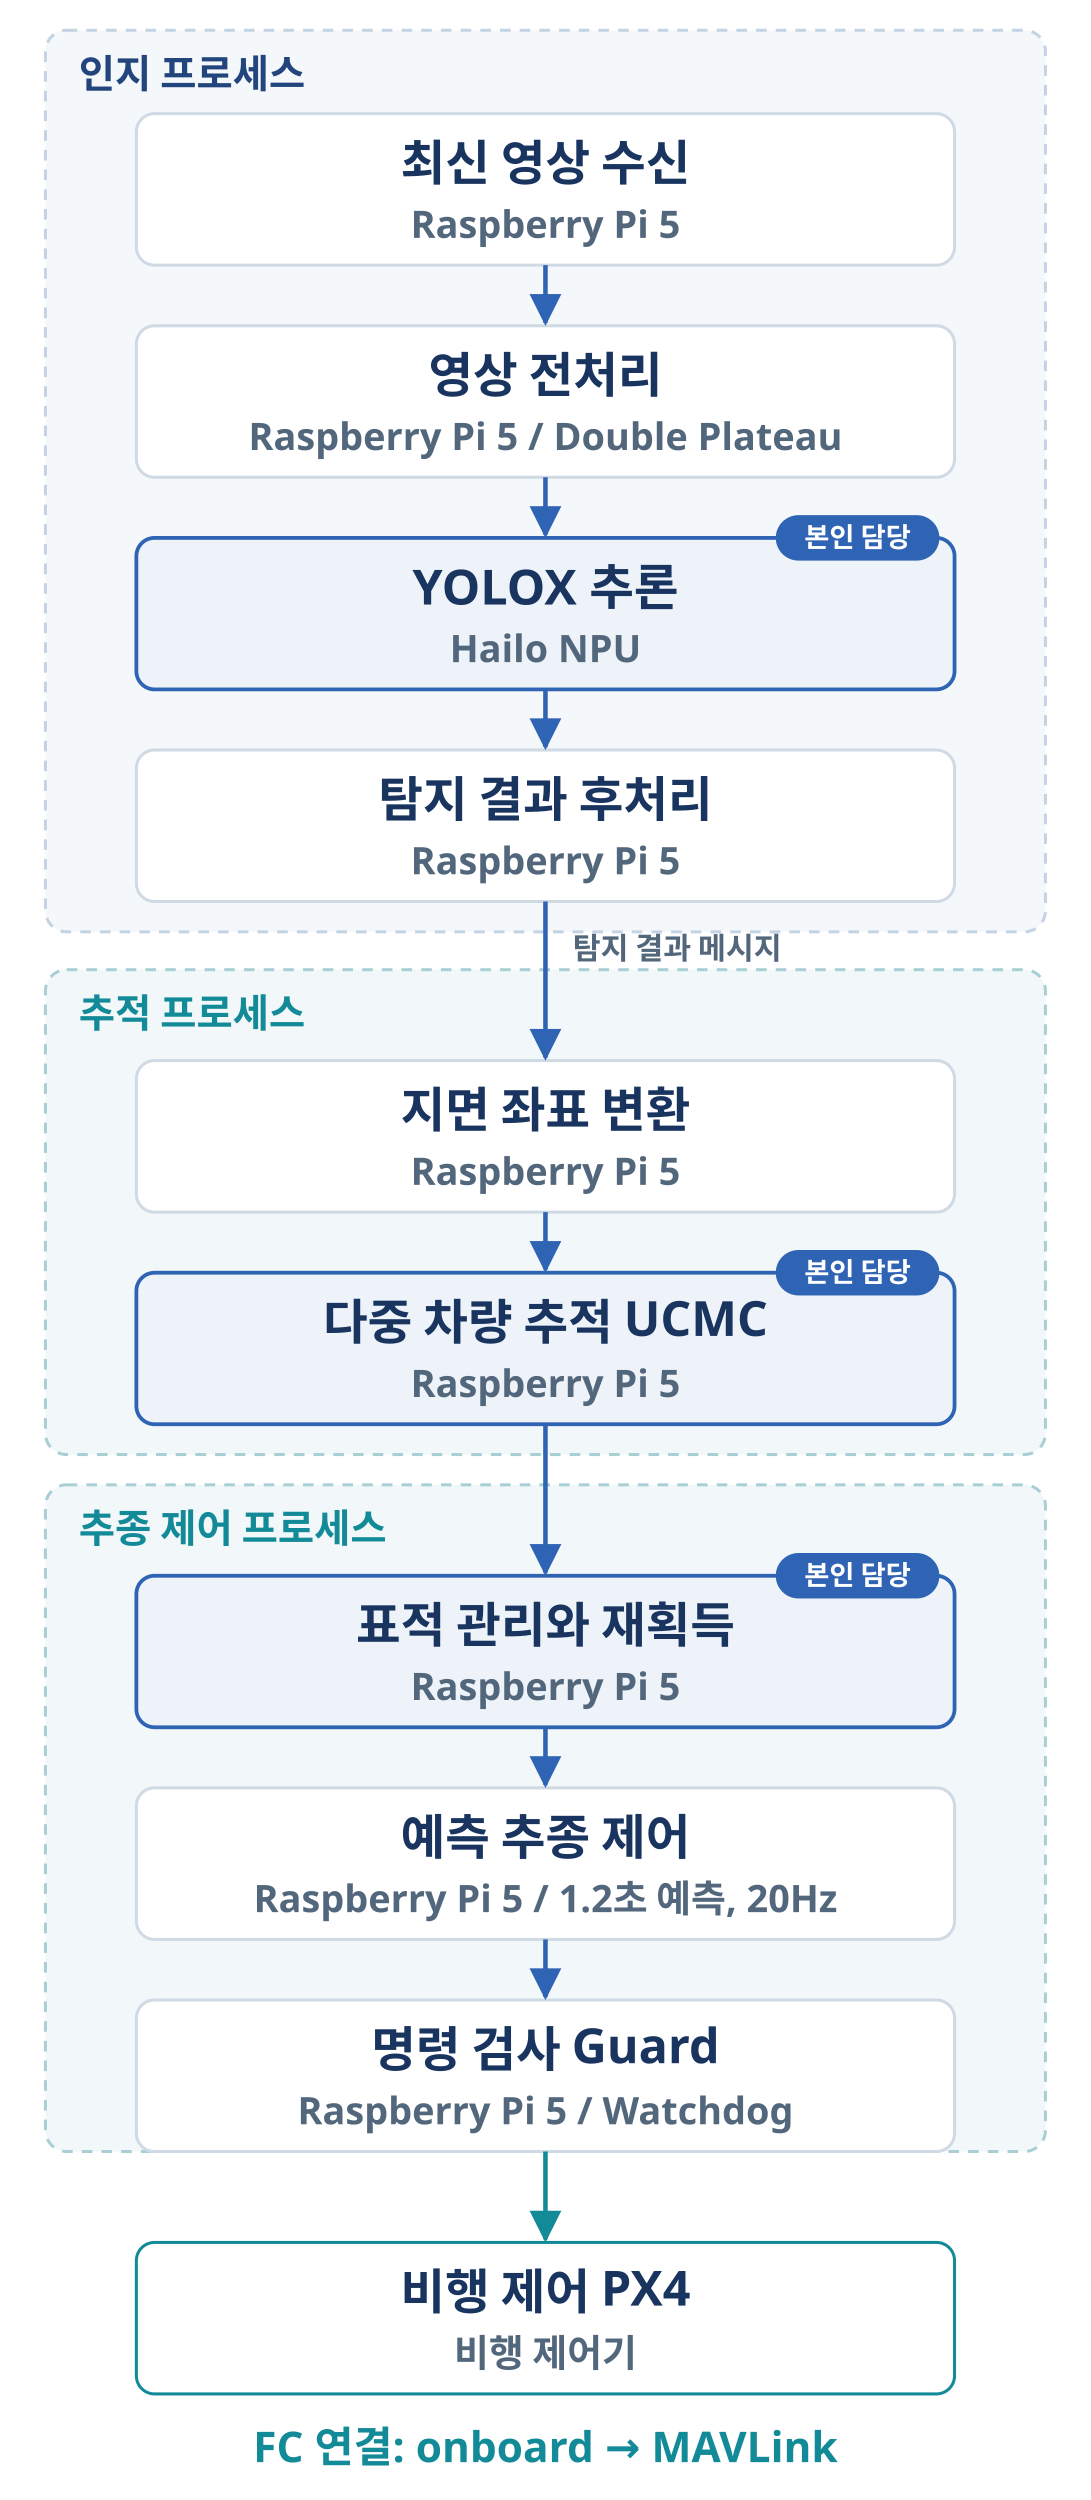
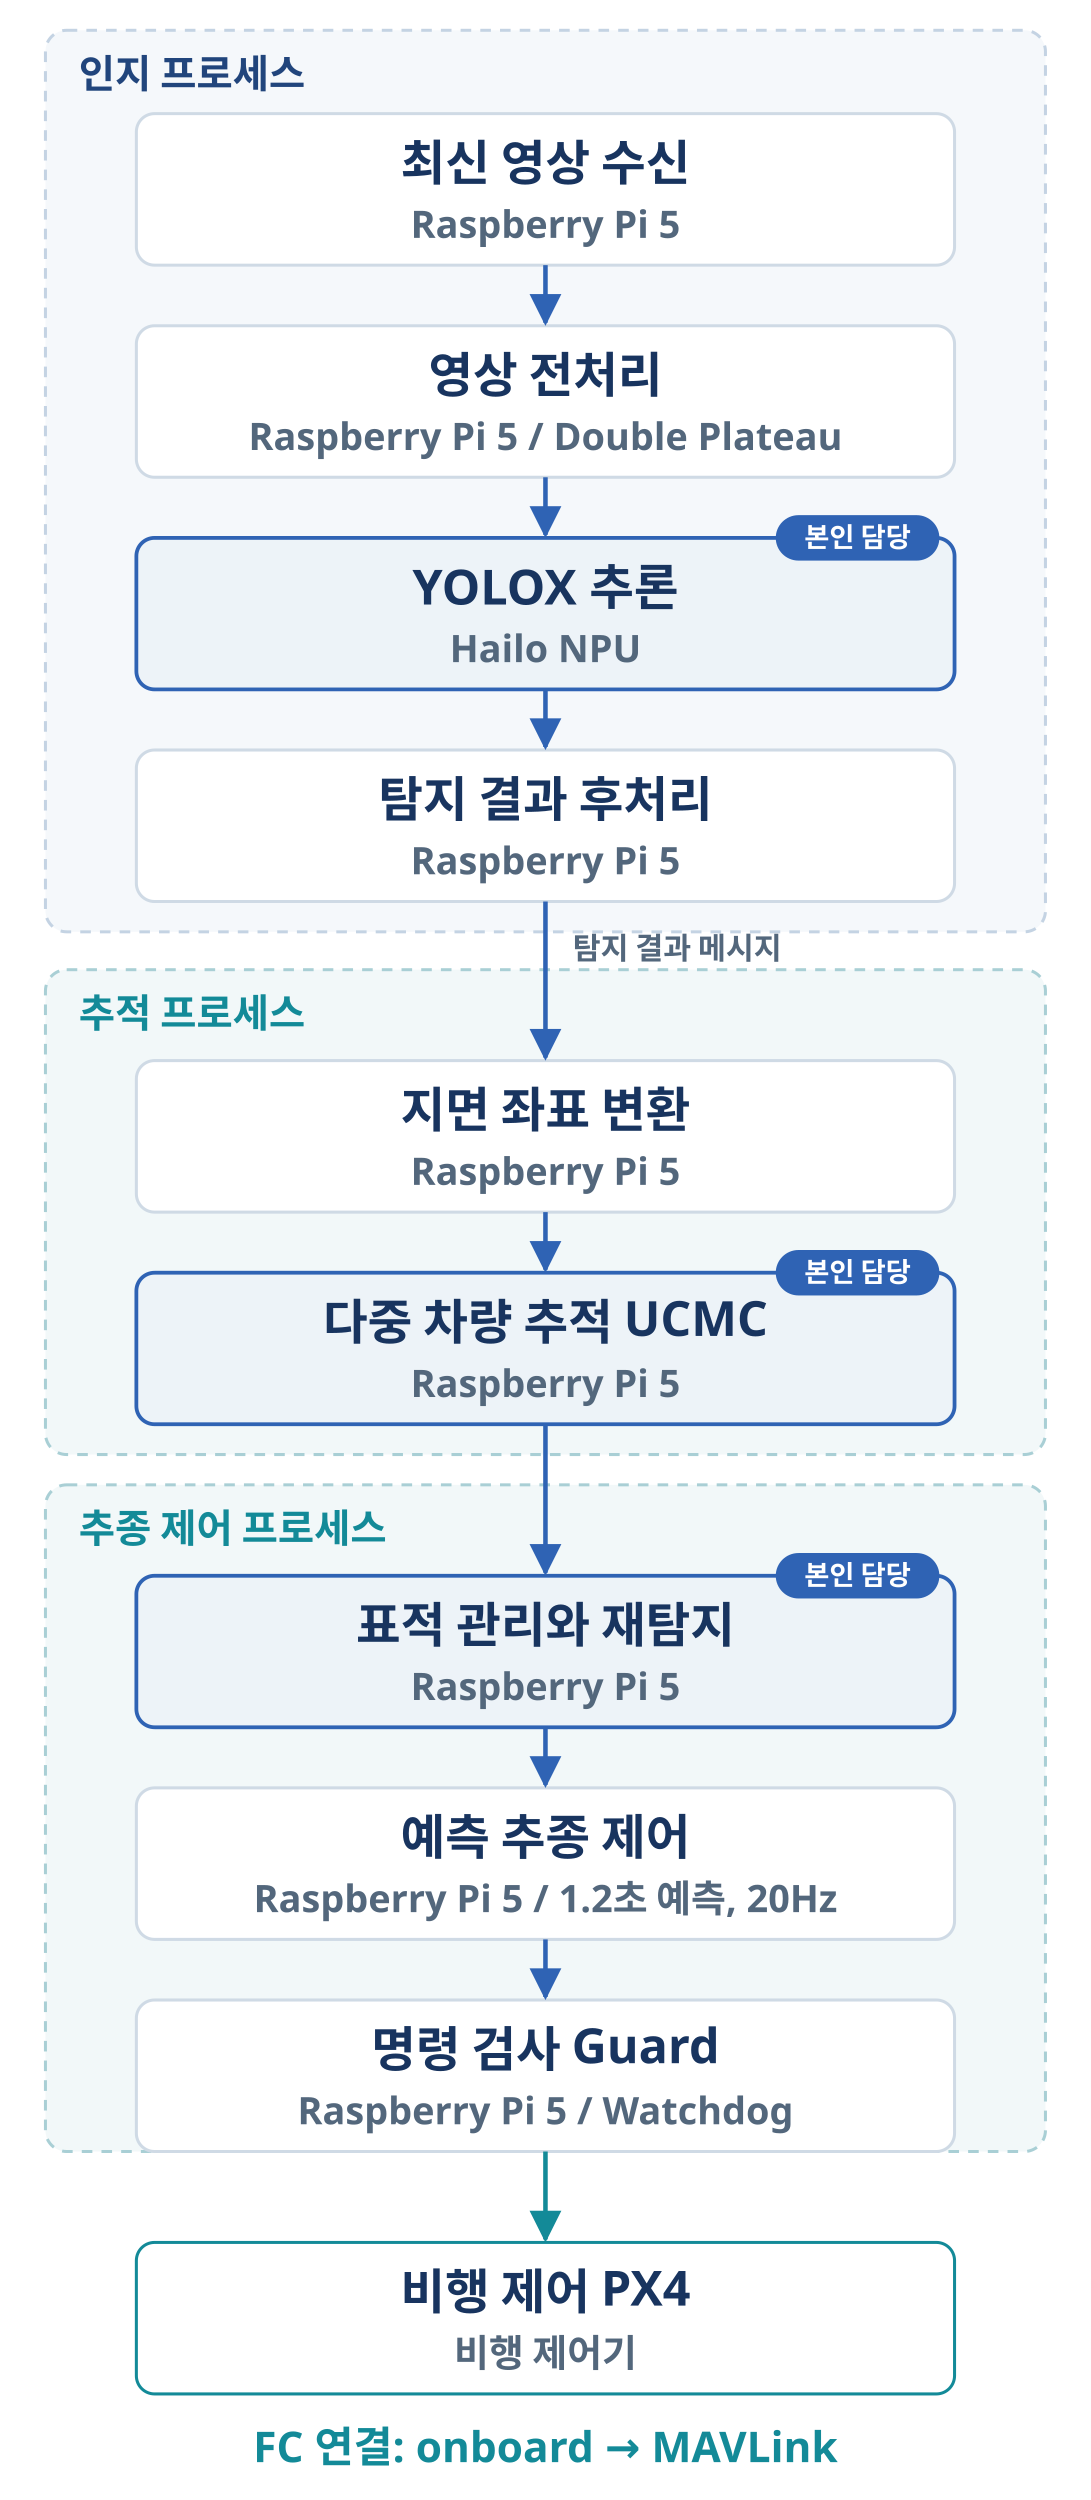
<svg xmlns="http://www.w3.org/2000/svg" width="720" height="1650" viewBox="0 0 720 1650" role="img" aria-labelledby="title desc">
  <defs>
    <marker id="blue" viewBox="0 0 10 10" refX="9" refY="5" markerWidth="7" markerHeight="7" orient="auto">
      <path d="M0 0 10 5 0 10Z" fill="#2f63b4" />
    </marker>
    <marker id="teal" viewBox="0 0 10 10" refX="9" refY="5" markerWidth="7" markerHeight="7" orient="auto">
      <path d="M0 0 10 5 0 10Z" fill="#138a98" />
    </marker>
  </defs>
  <style>text{font-family:Pretendard,"Noto Sans KR","Malgun Gothic",sans-serif;font-weight:650}</style>
  <rect width="720" height="1650" fill="#fff" />
  <rect x="30" y="20" width="660" height="595" rx="14" fill="#f5f8fb" stroke="#c4d3e3" stroke-width="2" stroke-dasharray="7 6" />
  <text x="52" y="58" font-size="26" fill="#21457c">인지 프로세스</text>
  <rect x="30" y="640" width="660" height="320" rx="14" fill="#f2f8f9" stroke="#a9cfd5" stroke-width="2" stroke-dasharray="7 6" />
  <text x="52" y="678" font-size="26" fill="#138a98">추적 프로세스</text>
  <rect x="30" y="980" width="660" height="440" rx="14" fill="#f2f8f9" stroke="#a9cfd5" stroke-width="2" stroke-dasharray="7 6" />
  <text x="52" y="1018" font-size="26" fill="#138a98">추종 제어 프로세스</text>
  <rect x="90" y="75" width="540" height="100" rx="12" fill="#fff" stroke="#cfdae5" stroke-width="2" />
  <text x="360" y="119" text-anchor="middle" font-size="32" fill="#18345f">최신 영상 수신</text>
  <text x="360" y="157" text-anchor="middle" font-size="25" fill="#53677c">Raspberry Pi 5</text>
  <rect x="90" y="215" width="540" height="100" rx="12" fill="#fff" stroke="#cfdae5" stroke-width="2" />
  <text x="360" y="259" text-anchor="middle" font-size="32" fill="#18345f">영상 전처리</text>
  <text x="360" y="297" text-anchor="middle" font-size="25" fill="#53677c">Raspberry Pi 5 / Double Plateau</text>
  <rect x="90" y="355" width="540" height="100" rx="12" fill="#edf3f8" stroke="#2f63b4" stroke-width="2.5" />
  <text x="360" y="399" text-anchor="middle" font-size="32" fill="#18345f">YOLOX 추론</text>
  <text x="360" y="437" text-anchor="middle" font-size="25" fill="#53677c">Hailo NPU</text>
  <rect x="512" y="340" width="108" height="30" rx="15" fill="#2f63b4" />
  <text x="566" y="361" text-anchor="middle" font-size="18" fill="#fff">본인 담당</text>
  <rect x="90" y="495" width="540" height="100" rx="12" fill="#fff" stroke="#cfdae5" stroke-width="2" />
  <text x="360" y="539" text-anchor="middle" font-size="32" fill="#18345f">탐지 결과 후처리</text>
  <text x="360" y="577" text-anchor="middle" font-size="25" fill="#53677c">Raspberry Pi 5</text>
  <rect x="90" y="700" width="540" height="100" rx="12" fill="#fff" stroke="#cfdae5" stroke-width="2" />
  <text x="360" y="744" text-anchor="middle" font-size="32" fill="#18345f">지면 좌표 변환</text>
  <text x="360" y="782" text-anchor="middle" font-size="25" fill="#53677c">Raspberry Pi 5</text>
  <rect x="90" y="840" width="540" height="100" rx="12" fill="#edf3f8" stroke="#2f63b4" stroke-width="2.5" />
  <text x="360" y="884" text-anchor="middle" font-size="32" fill="#18345f">다중 차량 추적 UCMC</text>
  <text x="360" y="922" text-anchor="middle" font-size="25" fill="#53677c">Raspberry Pi 5</text>
  <rect x="512" y="825" width="108" height="30" rx="15" fill="#2f63b4" />
  <text x="566" y="846" text-anchor="middle" font-size="18" fill="#fff">본인 담당</text>
  <rect x="90" y="1040" width="540" height="100" rx="12" fill="#edf3f8" stroke="#2f63b4" stroke-width="2.5" />
-   <text x="360" y="1084" text-anchor="middle" font-size="32" fill="#18345f">표적 관리와 재획득</text>
+   <text x="360" y="1084" text-anchor="middle" font-size="32" fill="#18345f">표적 관리와 재탐지</text>
  <text x="360" y="1122" text-anchor="middle" font-size="25" fill="#53677c">Raspberry Pi 5</text>
  <rect x="512" y="1025" width="108" height="30" rx="15" fill="#2f63b4" />
  <text x="566" y="1046" text-anchor="middle" font-size="18" fill="#fff">본인 담당</text>
  <rect x="90" y="1180" width="540" height="100" rx="12" fill="#fff" stroke="#cfdae5" stroke-width="2" />
  <text x="360" y="1224" text-anchor="middle" font-size="32" fill="#18345f">예측 추종 제어</text>
  <text x="360" y="1262" text-anchor="middle" font-size="25" fill="#53677c">Raspberry Pi 5 / 1.2초 예측, 20Hz</text>
  <rect x="90" y="1320" width="540" height="100" rx="12" fill="#fff" stroke="#cfdae5" stroke-width="2" />
  <text x="360" y="1364" text-anchor="middle" font-size="32" fill="#18345f">명령 검사 Guard</text>
  <text x="360" y="1402" text-anchor="middle" font-size="25" fill="#53677c">Raspberry Pi 5 / Watchdog</text>
  <rect x="90" y="1480" width="540" height="100" rx="12" fill="#fff" stroke="#138a98" stroke-width="2" />
  <text x="360" y="1524" text-anchor="middle" font-size="32" fill="#18345f">비행 제어 PX4</text>
  <text x="360" y="1562" text-anchor="middle" font-size="25" fill="#53677c">비행 제어기</text>
  <path d="M360 175V213" fill="none" stroke="#2f63b4" stroke-width="3" marker-end="url(#blue)" />
  <path d="M360 315V353" fill="none" stroke="#2f63b4" stroke-width="3" marker-end="url(#blue)" />
  <path d="M360 455V493" fill="none" stroke="#2f63b4" stroke-width="3" marker-end="url(#blue)" />
  <path d="M360 595V698" fill="none" stroke="#2f63b4" stroke-width="3" marker-end="url(#blue)" />
  <path d="M360 800V838" fill="none" stroke="#2f63b4" stroke-width="3" marker-end="url(#blue)" />
  <path d="M360 940V1038" fill="none" stroke="#2f63b4" stroke-width="3" marker-end="url(#blue)" />
  <path d="M360 1140V1178" fill="none" stroke="#2f63b4" stroke-width="3" marker-end="url(#blue)" />
  <path d="M360 1280V1318" fill="none" stroke="#2f63b4" stroke-width="3" marker-end="url(#blue)" />
  <path d="M360 1420V1478" fill="none" stroke="#138a98" stroke-width="3" marker-end="url(#teal)" />
  <text x="378" y="633" font-size="20" fill="#53677c">탐지 결과 메시지</text>
  <text x="360" y="1625" text-anchor="middle" font-size="28" fill="#138a98">FC 연결: onboard → MAVLink</text>
</svg>
